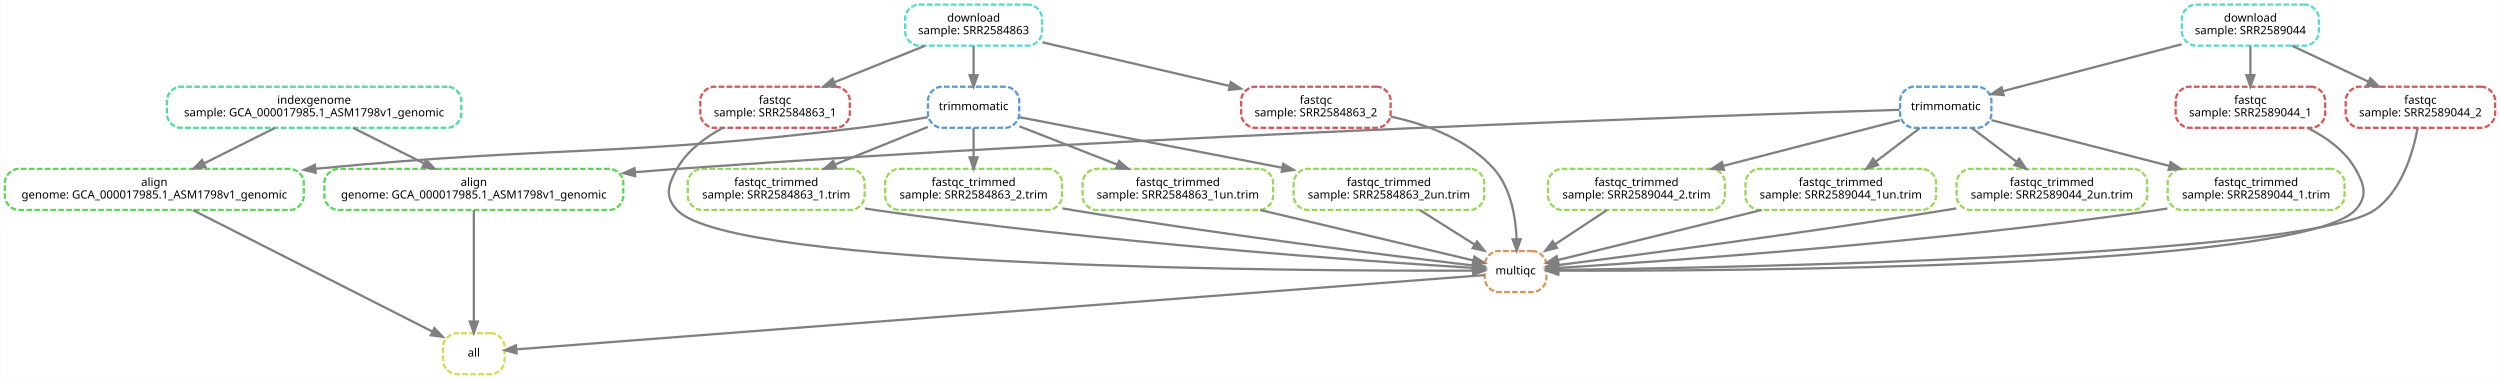
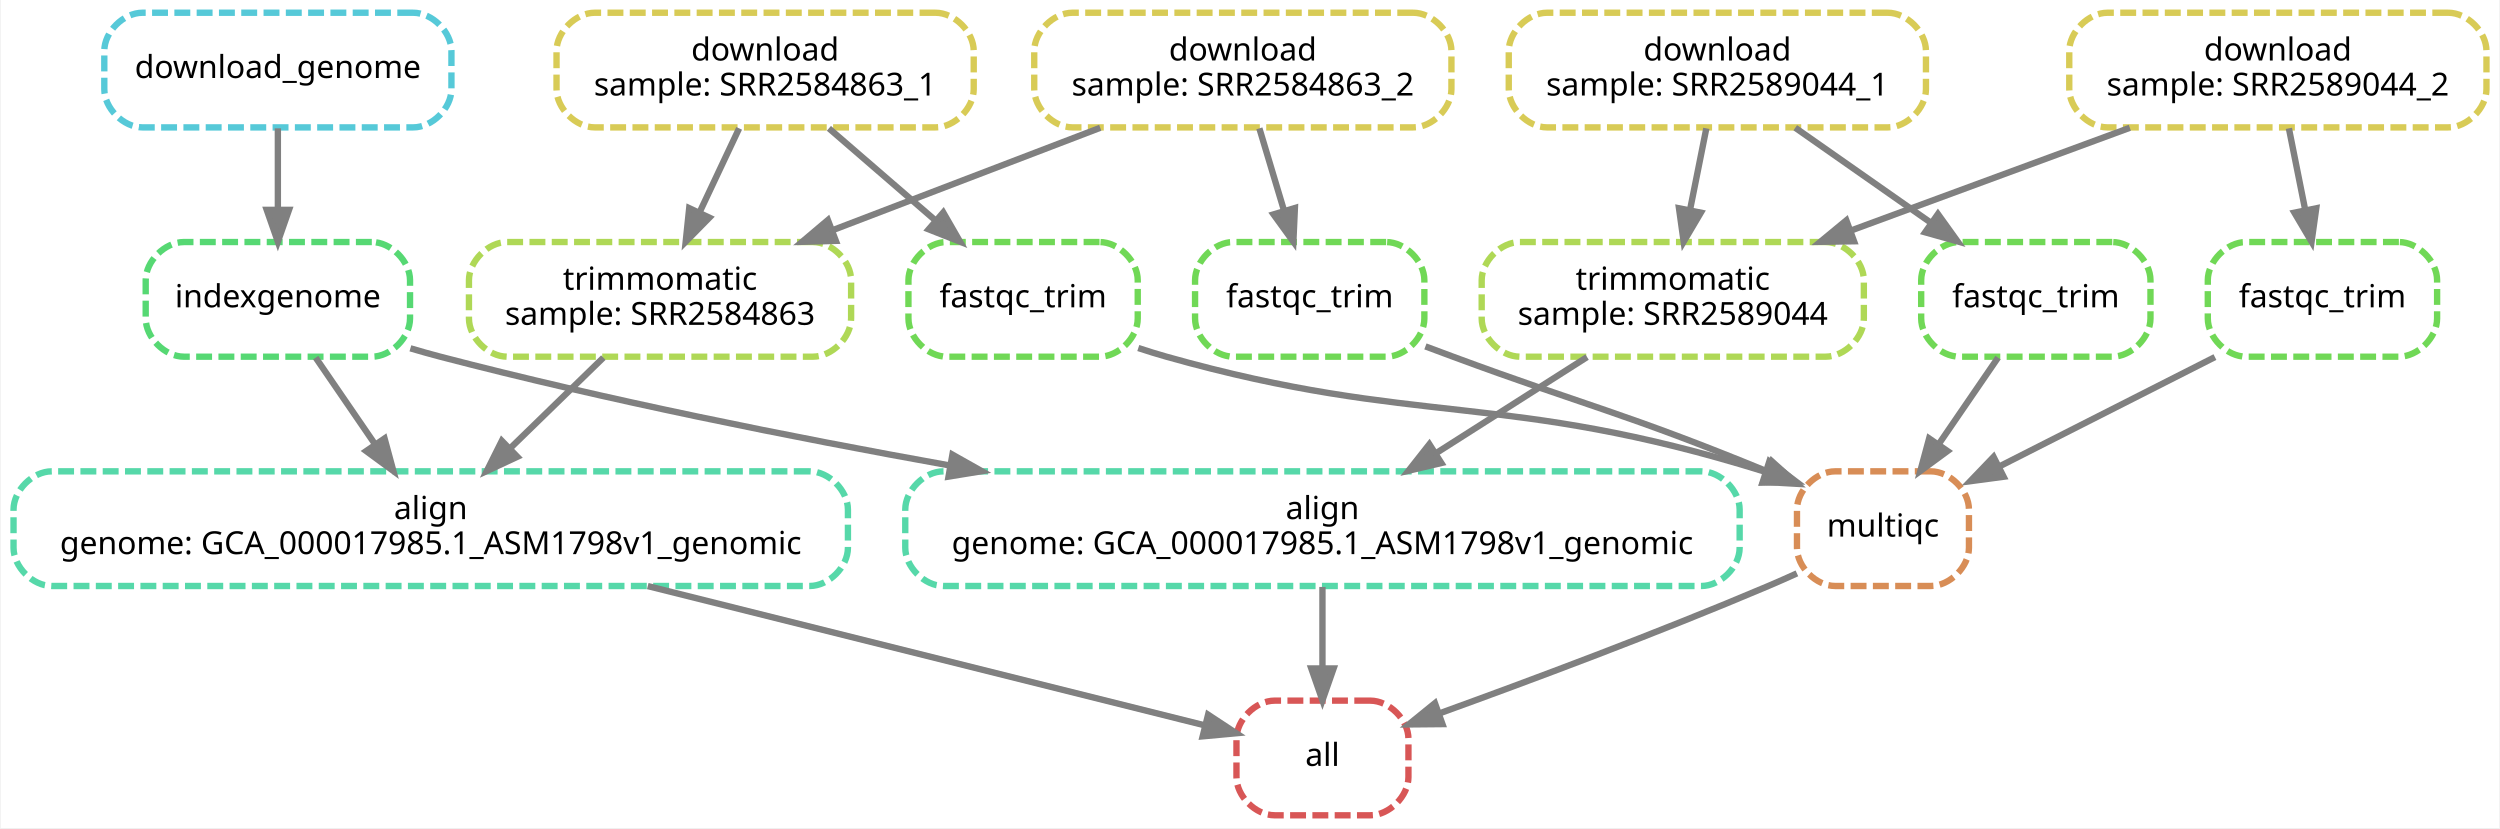
- <svg xmlns="http://www.w3.org/2000/svg" width="2191pt" height="332pt" viewBox="0.00 0.00 2190.50 332.00">
-   <g id="graph0" class="graph" transform="scale(1 1) rotate(0) translate(4 328)">
-     <polygon fill="white" stroke="transparent" points="-4,4 -4,-328 2186.5,-328 2186.5,4 -4,4" />
+ <svg xmlns="http://www.w3.org/2000/svg" width="785pt" height="260pt" viewBox="0.00 0.00 784.50 260.00">
+   <g id="graph0" class="graph" transform="scale(1 1) rotate(0) translate(4 256)">
+     <polygon fill="white" stroke="transparent" points="-4,4 -4,-256 780.5,-256 780.5,4 -4,4" />
    <g id="node1" class="node">
-       <path fill="none" stroke="#d6d856" stroke-width="2" stroke-dasharray="5,2" d="M426,-36C426,-36 396,-36 396,-36 390,-36 384,-30 384,-24 384,-24 384,-12 384,-12 384,-6 390,0 396,0 396,0 426,0 426,0 432,0 438,-6 438,-12 438,-12 438,-24 438,-24 438,-30 432,-36 426,-36" />
+       <path fill="none" stroke="#d85656" stroke-width="2" stroke-dasharray="5,2" d="M426,-36C426,-36 396,-36 396,-36 390,-36 384,-30 384,-24 384,-24 384,-12 384,-12 384,-6 390,0 396,0 396,0 426,0 426,0 432,0 438,-6 438,-12 438,-12 438,-24 438,-24 438,-30 432,-36 426,-36" />
      <text text-anchor="middle" x="411" y="-15.5" font-family="sans" font-size="10.00">all</text>
    </g>
    <g id="node2" class="node">
-       <path fill="none" stroke="#59d856" stroke-width="2" stroke-dasharray="5,2" d="M250,-180C250,-180 12,-180 12,-180 6,-180 0,-174 0,-168 0,-168 0,-156 0,-156 0,-150 6,-144 12,-144 12,-144 250,-144 250,-144 256,-144 262,-150 262,-156 262,-156 262,-168 262,-168 262,-174 256,-180 250,-180" />
-       <text text-anchor="middle" x="131" y="-165" font-family="sans" font-size="10.00">align</text>
-       <text text-anchor="middle" x="131" y="-154" font-family="sans" font-size="10.00">genome: GCA_000017985.1_ASM1798v1_genomic</text>
+       <path fill="none" stroke="#56d8a9" stroke-width="2" stroke-dasharray="5,2" d="M250,-108C250,-108 12,-108 12,-108 6,-108 0,-102 0,-96 0,-96 0,-84 0,-84 0,-78 6,-72 12,-72 12,-72 250,-72 250,-72 256,-72 262,-78 262,-84 262,-84 262,-96 262,-96 262,-102 256,-108 250,-108" />
+       <text text-anchor="middle" x="131" y="-93" font-family="sans" font-size="10.00">align</text>
+       <text text-anchor="middle" x="131" y="-82" font-family="sans" font-size="10.00">genome: GCA_000017985.1_ASM1798v1_genomic</text>
    </g>
    <g id="edge1" class="edge">
-       <path fill="none" stroke="grey" stroke-width="2" d="M164.77,-143.87C217.85,-116.96 320.33,-64.98 374.84,-37.34" />
-       <polygon fill="grey" stroke="grey" stroke-width="2" points="376.47,-40.44 383.8,-32.79 373.3,-34.19 376.47,-40.44" />
+       <path fill="none" stroke="grey" stroke-width="2" d="M199.14,-71.97C254.25,-58.19 329.76,-39.31 374.16,-28.21" />
+       <polygon fill="grey" stroke="grey" stroke-width="2" points="375.09,-31.59 383.94,-25.76 373.39,-24.79 375.09,-31.59" />
    </g>
    <g id="node3" class="node">
-       <path fill="none" stroke="#569ad8" stroke-width="2" stroke-dasharray="5,2" d="M877,-252C877,-252 821,-252 821,-252 815,-252 809,-246 809,-240 809,-240 809,-228 809,-228 809,-222 815,-216 821,-216 821,-216 877,-216 877,-216 883,-216 889,-222 889,-228 889,-228 889,-240 889,-240 889,-246 883,-252 877,-252" />
-       <text text-anchor="middle" x="849" y="-231.5" font-family="sans" font-size="10.00">trimmomatic</text>
+       <path fill="none" stroke="#afd856" stroke-width="2" stroke-dasharray="5,2" d="M251,-180C251,-180 155,-180 155,-180 149,-180 143,-174 143,-168 143,-168 143,-156 143,-156 143,-150 149,-144 155,-144 155,-144 251,-144 251,-144 257,-144 263,-150 263,-156 263,-156 263,-168 263,-168 263,-174 257,-180 251,-180" />
+       <text text-anchor="middle" x="203" y="-165" font-family="sans" font-size="10.00">trimmomatic</text>
+       <text text-anchor="middle" x="203" y="-154" font-family="sans" font-size="10.00">sample: SRR2584863</text>
    </g>
    <g id="edge4" class="edge">
-       <path fill="none" stroke="grey" stroke-width="2" d="M808.74,-225.28C790.55,-222.01 768.75,-218.42 749,-216 540.84,-190.52 484.77,-200.52 272.37,-180.1" />
-       <polygon fill="grey" stroke="grey" stroke-width="2" points="272.43,-176.59 262.14,-179.11 271.75,-183.56 272.43,-176.59" />
+       <path fill="none" stroke="grey" stroke-width="2" d="M185.2,-143.7C176.4,-135.14 165.62,-124.66 156,-115.3" />
+       <polygon fill="grey" stroke="grey" stroke-width="2" points="158.2,-112.57 148.59,-108.1 153.32,-117.58 158.2,-112.57" />
+     </g>
+     <g id="node4" class="node">
+       <path fill="none" stroke="#d8cb56" stroke-width="2" stroke-dasharray="5,2" d="M289.5,-252C289.5,-252 182.5,-252 182.5,-252 176.5,-252 170.5,-246 170.5,-240 170.5,-240 170.5,-228 170.5,-228 170.5,-222 176.5,-216 182.5,-216 182.5,-216 289.5,-216 289.5,-216 295.5,-216 301.5,-222 301.5,-228 301.5,-228 301.5,-240 301.5,-240 301.5,-246 295.5,-252 289.5,-252" />
+       <text text-anchor="middle" x="236" y="-237" font-family="sans" font-size="10.00">download</text>
+       <text text-anchor="middle" x="236" y="-226" font-family="sans" font-size="10.00">sample: SRR2584863_1</text>
+     </g>
+     <g id="edge6" class="edge">
+       <path fill="none" stroke="grey" stroke-width="2" d="M227.84,-215.7C224.09,-207.73 219.55,-198.1 215.38,-189.26" />
+       <polygon fill="grey" stroke="grey" stroke-width="2" points="218.49,-187.66 211.06,-180.1 212.16,-190.64 218.49,-187.66" />
+     </g>
+     <g id="node13" class="node">
+       <path fill="none" stroke="#70d856" stroke-width="2" stroke-dasharray="5,2" d="M341,-180C341,-180 293,-180 293,-180 287,-180 281,-174 281,-168 281,-168 281,-156 281,-156 281,-150 287,-144 293,-144 293,-144 341,-144 341,-144 347,-144 353,-150 353,-156 353,-156 353,-168 353,-168 353,-174 347,-180 341,-180" />
+       <text text-anchor="middle" x="317" y="-159.5" font-family="sans" font-size="10.00">fastqc_trim</text>
+     </g>
+     <g id="edge17" class="edge">
+       <path fill="none" stroke="grey" stroke-width="2" d="M256.02,-215.7C266.13,-206.97 278.54,-196.24 289.52,-186.75" />
+       <polygon fill="grey" stroke="grey" stroke-width="2" points="291.93,-189.29 297.21,-180.1 287.35,-183.99 291.93,-189.29" />
+     </g>
+     <g id="node5" class="node">
+       <path fill="none" stroke="#d8cb56" stroke-width="2" stroke-dasharray="5,2" d="M439.5,-252C439.5,-252 332.5,-252 332.5,-252 326.5,-252 320.5,-246 320.5,-240 320.5,-240 320.5,-228 320.5,-228 320.5,-222 326.5,-216 332.5,-216 332.5,-216 439.5,-216 439.5,-216 445.5,-216 451.5,-222 451.5,-228 451.5,-228 451.5,-240 451.5,-240 451.5,-246 445.5,-252 439.5,-252" />
+       <text text-anchor="middle" x="386" y="-237" font-family="sans" font-size="10.00">download</text>
+       <text text-anchor="middle" x="386" y="-226" font-family="sans" font-size="10.00">sample: SRR2584863_2</text>
+     </g>
+     <g id="edge7" class="edge">
+       <path fill="none" stroke="grey" stroke-width="2" d="M341.23,-215.88C315.88,-206.18 283.99,-193.98 257.23,-183.74" />
+       <polygon fill="grey" stroke="grey" stroke-width="2" points="258.21,-180.37 247.62,-180.07 255.71,-186.91 258.21,-180.37" />
    </g>
    <g id="node14" class="node">
-       <path fill="none" stroke="#97d856" stroke-width="2" stroke-dasharray="5,2" d="M741.5,-180C741.5,-180 610.5,-180 610.5,-180 604.5,-180 598.5,-174 598.5,-168 598.5,-168 598.5,-156 598.5,-156 598.5,-150 604.5,-144 610.5,-144 610.5,-144 741.5,-144 741.5,-144 747.5,-144 753.5,-150 753.5,-156 753.5,-156 753.5,-168 753.5,-168 753.5,-174 747.5,-180 741.5,-180" />
-       <text text-anchor="middle" x="676" y="-165" font-family="sans" font-size="10.00">fastqc_trimmed</text>
-       <text text-anchor="middle" x="676" y="-154" font-family="sans" font-size="10.00">sample: SRR2584863_1.trim</text>
+       <path fill="none" stroke="#70d856" stroke-width="2" stroke-dasharray="5,2" d="M431,-180C431,-180 383,-180 383,-180 377,-180 371,-174 371,-168 371,-168 371,-156 371,-156 371,-150 377,-144 383,-144 383,-144 431,-144 431,-144 437,-144 443,-150 443,-156 443,-156 443,-168 443,-168 443,-174 437,-180 431,-180" />
+       <text text-anchor="middle" x="407" y="-159.5" font-family="sans" font-size="10.00">fastqc_trim</text>
    </g>
-     <g id="edge26" class="edge">
-       <path fill="none" stroke="grey" stroke-width="2" d="M808.88,-216.76C784.61,-206.94 753.42,-194.33 727.36,-183.78" />
-       <polygon fill="grey" stroke="grey" stroke-width="2" points="728.6,-180.51 718.02,-180 725.97,-187 728.6,-180.51" />
+     <g id="edge18" class="edge">
+       <path fill="none" stroke="grey" stroke-width="2" d="M391.19,-215.7C393.53,-207.9 396.35,-198.51 398.95,-189.83" />
+       <polygon fill="grey" stroke="grey" stroke-width="2" points="402.35,-190.69 401.87,-180.1 395.64,-188.68 402.35,-190.69" />
+     </g>
+     <g id="node6" class="node">
+       <path fill="none" stroke="#56d873" stroke-width="2" stroke-dasharray="5,2" d="M112.5,-180C112.5,-180 53.5,-180 53.5,-180 47.5,-180 41.5,-174 41.5,-168 41.5,-168 41.5,-156 41.5,-156 41.5,-150 47.5,-144 53.5,-144 53.5,-144 112.5,-144 112.5,-144 118.5,-144 124.5,-150 124.5,-156 124.5,-156 124.5,-168 124.5,-168 124.5,-174 118.5,-180 112.5,-180" />
+       <text text-anchor="middle" x="83" y="-159.5" font-family="sans" font-size="10.00">indexgenome</text>
+     </g>
+     <g id="edge5" class="edge">
+       <path fill="none" stroke="grey" stroke-width="2" d="M94.87,-143.7C100.5,-135.47 107.35,-125.48 113.57,-116.42" />
+       <polygon fill="grey" stroke="grey" stroke-width="2" points="116.5,-118.33 119.27,-108.1 110.73,-114.37 116.5,-118.33" />
+     </g>
+     <g id="node8" class="node">
+       <path fill="none" stroke="#56d8a9" stroke-width="2" stroke-dasharray="5,2" d="M530,-108C530,-108 292,-108 292,-108 286,-108 280,-102 280,-96 280,-96 280,-84 280,-84 280,-78 286,-72 292,-72 292,-72 530,-72 530,-72 536,-72 542,-78 542,-84 542,-84 542,-96 542,-96 542,-102 536,-108 530,-108" />
+       <text text-anchor="middle" x="411" y="-93" font-family="sans" font-size="10.00">align</text>
+       <text text-anchor="middle" x="411" y="-82" font-family="sans" font-size="10.00">genome: GCA_000017985.1_ASM1798v1_genomic</text>
+     </g>
+     <g id="edge10" class="edge">
+       <path fill="none" stroke="grey" stroke-width="2" d="M124.61,-146.63C127.78,-145.69 130.93,-144.8 134,-144 185.97,-130.43 244.26,-118.76 293.91,-109.85" />
+       <polygon fill="grey" stroke="grey" stroke-width="2" points="294.81,-113.25 304.04,-108.05 293.59,-106.35 294.81,-113.25" />
+     </g>
+     <g id="node7" class="node">
+       <path fill="none" stroke="#56c9d8" stroke-width="2" stroke-dasharray="5,2" d="M125.5,-252C125.5,-252 40.5,-252 40.5,-252 34.5,-252 28.5,-246 28.5,-240 28.5,-240 28.5,-228 28.5,-228 28.5,-222 34.5,-216 40.5,-216 40.5,-216 125.5,-216 125.5,-216 131.5,-216 137.5,-222 137.5,-228 137.5,-228 137.5,-240 137.5,-240 137.5,-246 131.5,-252 125.5,-252" />
+       <text text-anchor="middle" x="83" y="-231.5" font-family="sans" font-size="10.00">download_genome</text>
+     </g>
+     <g id="edge8" class="edge">
+       <path fill="none" stroke="grey" stroke-width="2" d="M83,-215.7C83,-207.98 83,-198.71 83,-190.11" />
+       <polygon fill="grey" stroke="grey" stroke-width="2" points="86.5,-190.1 83,-180.1 79.5,-190.1 86.5,-190.1" />
+     </g>
+     <g id="edge2" class="edge">
+       <path fill="none" stroke="grey" stroke-width="2" d="M411,-71.7C411,-63.98 411,-54.71 411,-46.11" />
+       <polygon fill="grey" stroke="grey" stroke-width="2" points="414.5,-46.1 411,-36.1 407.5,-46.1 414.5,-46.1" />
+     </g>
+     <g id="node9" class="node">
+       <path fill="none" stroke="#afd856" stroke-width="2" stroke-dasharray="5,2" d="M569,-180C569,-180 473,-180 473,-180 467,-180 461,-174 461,-168 461,-168 461,-156 461,-156 461,-150 467,-144 473,-144 473,-144 569,-144 569,-144 575,-144 581,-150 581,-156 581,-156 581,-168 581,-168 581,-174 575,-180 569,-180" />
+       <text text-anchor="middle" x="521" y="-165" font-family="sans" font-size="10.00">trimmomatic</text>
+       <text text-anchor="middle" x="521" y="-154" font-family="sans" font-size="10.00">sample: SRR2589044</text>
+     </g>
+     <g id="edge9" class="edge">
+       <path fill="none" stroke="grey" stroke-width="2" d="M494.09,-143.88C479.84,-134.81 462.15,-123.55 446.76,-113.76" />
+       <polygon fill="grey" stroke="grey" stroke-width="2" points="448.33,-110.61 438.01,-108.19 444.57,-116.51 448.33,-110.61" />
+     </g>
+     <g id="node10" class="node">
+       <path fill="none" stroke="#d8cb56" stroke-width="2" stroke-dasharray="5,2" d="M588.5,-252C588.5,-252 481.5,-252 481.5,-252 475.5,-252 469.5,-246 469.5,-240 469.5,-240 469.5,-228 469.5,-228 469.5,-222 475.5,-216 481.5,-216 481.5,-216 588.5,-216 588.5,-216 594.5,-216 600.5,-222 600.5,-228 600.5,-228 600.5,-240 600.5,-240 600.5,-246 594.5,-252 588.5,-252" />
+       <text text-anchor="middle" x="535" y="-237" font-family="sans" font-size="10.00">download</text>
+       <text text-anchor="middle" x="535" y="-226" font-family="sans" font-size="10.00">sample: SRR2589044_1</text>
+     </g>
+     <g id="edge11" class="edge">
+       <path fill="none" stroke="grey" stroke-width="2" d="M531.54,-215.7C530,-207.98 528.14,-198.71 526.42,-190.11" />
+       <polygon fill="grey" stroke="grey" stroke-width="2" points="529.81,-189.22 524.42,-180.1 522.95,-190.6 529.81,-189.22" />
    </g>
    <g id="node15" class="node">
-       <path fill="none" stroke="#97d856" stroke-width="2" stroke-dasharray="5,2" d="M914.5,-180C914.5,-180 783.5,-180 783.5,-180 777.5,-180 771.5,-174 771.5,-168 771.5,-168 771.5,-156 771.5,-156 771.5,-150 777.5,-144 783.5,-144 783.5,-144 914.5,-144 914.5,-144 920.5,-144 926.5,-150 926.5,-156 926.5,-156 926.5,-168 926.5,-168 926.5,-174 920.5,-180 914.5,-180" />
-       <text text-anchor="middle" x="849" y="-165" font-family="sans" font-size="10.00">fastqc_trimmed</text>
-       <text text-anchor="middle" x="849" y="-154" font-family="sans" font-size="10.00">sample: SRR2584863_2.trim</text>
+       <path fill="none" stroke="#70d856" stroke-width="2" stroke-dasharray="5,2" d="M659,-180C659,-180 611,-180 611,-180 605,-180 599,-174 599,-168 599,-168 599,-156 599,-156 599,-150 605,-144 611,-144 611,-144 659,-144 659,-144 665,-144 671,-150 671,-156 671,-156 671,-168 671,-168 671,-174 665,-180 659,-180" />
+       <text text-anchor="middle" x="635" y="-159.5" font-family="sans" font-size="10.00">fastqc_trim</text>
    </g>
-     <g id="edge27" class="edge">
-       <path fill="none" stroke="grey" stroke-width="2" d="M849,-215.7C849,-207.98 849,-198.71 849,-190.11" />
-       <polygon fill="grey" stroke="grey" stroke-width="2" points="852.5,-190.1 849,-180.1 845.5,-190.1 852.5,-190.1" />
+     <g id="edge19" class="edge">
+       <path fill="none" stroke="grey" stroke-width="2" d="M559.46,-215.88C572.3,-206.89 588.2,-195.76 602.09,-186.03" />
+       <polygon fill="grey" stroke="grey" stroke-width="2" points="604.26,-188.79 610.44,-180.19 600.24,-183.06 604.26,-188.79" />
+     </g>
+     <g id="node11" class="node">
+       <path fill="none" stroke="#d8cb56" stroke-width="2" stroke-dasharray="5,2" d="M764.5,-252C764.5,-252 657.5,-252 657.5,-252 651.5,-252 645.5,-246 645.5,-240 645.5,-240 645.5,-228 645.5,-228 645.5,-222 651.5,-216 657.5,-216 657.5,-216 764.5,-216 764.5,-216 770.5,-216 776.5,-222 776.5,-228 776.5,-228 776.5,-240 776.5,-240 776.5,-246 770.5,-252 764.5,-252" />
+       <text text-anchor="middle" x="711" y="-237" font-family="sans" font-size="10.00">download</text>
+       <text text-anchor="middle" x="711" y="-226" font-family="sans" font-size="10.00">sample: SRR2589044_2</text>
+     </g>
+     <g id="edge12" class="edge">
+       <path fill="none" stroke="grey" stroke-width="2" d="M664.52,-215.88C638.08,-206.14 604.8,-193.87 576.94,-183.61" />
+       <polygon fill="grey" stroke="grey" stroke-width="2" points="577.92,-180.24 567.33,-180.07 575.5,-186.81 577.92,-180.24" />
    </g>
    <g id="node16" class="node">
-       <path fill="none" stroke="#97d856" stroke-width="2" stroke-dasharray="5,2" d="M1099.5,-180C1099.5,-180 956.5,-180 956.5,-180 950.5,-180 944.5,-174 944.5,-168 944.5,-168 944.5,-156 944.5,-156 944.5,-150 950.5,-144 956.5,-144 956.5,-144 1099.5,-144 1099.5,-144 1105.5,-144 1111.5,-150 1111.5,-156 1111.5,-156 1111.5,-168 1111.5,-168 1111.5,-174 1105.5,-180 1099.5,-180" />
-       <text text-anchor="middle" x="1028" y="-165" font-family="sans" font-size="10.00">fastqc_trimmed</text>
-       <text text-anchor="middle" x="1028" y="-154" font-family="sans" font-size="10.00">sample: SRR2584863_1un.trim</text>
+       <path fill="none" stroke="#70d856" stroke-width="2" stroke-dasharray="5,2" d="M749,-180C749,-180 701,-180 701,-180 695,-180 689,-174 689,-168 689,-168 689,-156 689,-156 689,-150 695,-144 701,-144 701,-144 749,-144 749,-144 755,-144 761,-150 761,-156 761,-156 761,-168 761,-168 761,-174 755,-180 749,-180" />
+       <text text-anchor="middle" x="725" y="-159.5" font-family="sans" font-size="10.00">fastqc_trim</text>
    </g>
-     <g id="edge28" class="edge">
-       <path fill="none" stroke="grey" stroke-width="2" d="M889.17,-217.29C914.53,-207.37 947.57,-194.45 975.05,-183.71" />
-       <polygon fill="grey" stroke="grey" stroke-width="2" points="976.48,-186.91 984.52,-180 973.93,-180.39 976.48,-186.91" />
-     </g>
-     <g id="node17" class="node">
-       <path fill="none" stroke="#97d856" stroke-width="2" stroke-dasharray="5,2" d="M1284.5,-180C1284.5,-180 1141.5,-180 1141.5,-180 1135.5,-180 1129.5,-174 1129.5,-168 1129.5,-168 1129.5,-156 1129.5,-156 1129.5,-150 1135.5,-144 1141.5,-144 1141.5,-144 1284.5,-144 1284.5,-144 1290.5,-144 1296.5,-150 1296.5,-156 1296.5,-156 1296.5,-168 1296.5,-168 1296.5,-174 1290.5,-180 1284.5,-180" />
-       <text text-anchor="middle" x="1213" y="-165" font-family="sans" font-size="10.00">fastqc_trimmed</text>
-       <text text-anchor="middle" x="1213" y="-154" font-family="sans" font-size="10.00">sample: SRR2584863_2un.trim</text>
-     </g>
-     <g id="edge29" class="edge">
-       <path fill="none" stroke="grey" stroke-width="2" d="M889.35,-225.24C944.53,-214.63 1045.17,-195.27 1119.64,-180.95" />
-       <polygon fill="grey" stroke="grey" stroke-width="2" points="1120.34,-184.38 1129.5,-179.06 1119.02,-177.51 1120.34,-184.38" />
-     </g>
-     <g id="node4" class="node">
-       <path fill="none" stroke="#56d8d8" stroke-width="2" stroke-dasharray="5,2" d="M897,-324C897,-324 801,-324 801,-324 795,-324 789,-318 789,-312 789,-312 789,-300 789,-300 789,-294 795,-288 801,-288 801,-288 897,-288 897,-288 903,-288 909,-294 909,-300 909,-300 909,-312 909,-312 909,-318 903,-324 897,-324" />
-       <text text-anchor="middle" x="849" y="-309" font-family="sans" font-size="10.00">download</text>
-       <text text-anchor="middle" x="849" y="-298" font-family="sans" font-size="10.00">sample: SRR2584863</text>
-     </g>
-     <g id="edge6" class="edge">
-       <path fill="none" stroke="grey" stroke-width="2" d="M849,-287.7C849,-279.98 849,-270.71 849,-262.11" />
-       <polygon fill="grey" stroke="grey" stroke-width="2" points="852.5,-262.1 849,-252.1 845.5,-262.1 852.5,-262.1" />
-     </g>
-     <g id="node10" class="node">
-       <path fill="none" stroke="#d85656" stroke-width="2" stroke-dasharray="5,2" d="M728.5,-252C728.5,-252 621.5,-252 621.5,-252 615.5,-252 609.5,-246 609.5,-240 609.5,-240 609.5,-228 609.5,-228 609.5,-222 615.5,-216 621.5,-216 621.5,-216 728.5,-216 728.5,-216 734.5,-216 740.5,-222 740.5,-228 740.5,-228 740.5,-240 740.5,-240 740.5,-246 734.5,-252 728.5,-252" />
-       <text text-anchor="middle" x="675" y="-237" font-family="sans" font-size="10.00">fastqc</text>
-       <text text-anchor="middle" x="675" y="-226" font-family="sans" font-size="10.00">sample: SRR2584863_1</text>
-     </g>
-     <g id="edge22" class="edge">
-       <path fill="none" stroke="grey" stroke-width="2" d="M806.43,-287.88C782.44,-278.22 752.27,-266.09 726.9,-255.88" />
-       <polygon fill="grey" stroke="grey" stroke-width="2" points="728.01,-252.55 717.43,-252.07 725.4,-259.05 728.01,-252.55" />
-     </g>
-     <g id="node11" class="node">
-       <path fill="none" stroke="#d85656" stroke-width="2" stroke-dasharray="5,2" d="M1202.5,-252C1202.5,-252 1095.5,-252 1095.5,-252 1089.5,-252 1083.5,-246 1083.5,-240 1083.5,-240 1083.5,-228 1083.5,-228 1083.5,-222 1089.5,-216 1095.5,-216 1095.5,-216 1202.5,-216 1202.5,-216 1208.5,-216 1214.5,-222 1214.5,-228 1214.5,-228 1214.5,-240 1214.5,-240 1214.5,-246 1208.5,-252 1202.5,-252" />
-       <text text-anchor="middle" x="1149" y="-237" font-family="sans" font-size="10.00">fastqc</text>
-       <text text-anchor="middle" x="1149" y="-226" font-family="sans" font-size="10.00">sample: SRR2584863_2</text>
-     </g>
-     <g id="edge23" class="edge">
-       <path fill="none" stroke="grey" stroke-width="2" d="M909.35,-290.92C956.59,-279.9 1022.57,-264.5 1073.34,-252.65" />
-       <polygon fill="grey" stroke="grey" stroke-width="2" points="1074.34,-256.02 1083.28,-250.33 1072.75,-249.2 1074.34,-256.02" />
-     </g>
-     <g id="node5" class="node">
-       <path fill="none" stroke="#56d89a" stroke-width="2" stroke-dasharray="5,2" d="M388,-252C388,-252 154,-252 154,-252 148,-252 142,-246 142,-240 142,-240 142,-228 142,-228 142,-222 148,-216 154,-216 154,-216 388,-216 388,-216 394,-216 400,-222 400,-228 400,-228 400,-240 400,-240 400,-246 394,-252 388,-252" />
-       <text text-anchor="middle" x="271" y="-237" font-family="sans" font-size="10.00">indexgenome</text>
-       <text text-anchor="middle" x="271" y="-226" font-family="sans" font-size="10.00">sample: GCA_000017985.1_ASM1798v1_genomic</text>
-     </g>
-     <g id="edge5" class="edge">
-       <path fill="none" stroke="grey" stroke-width="2" d="M236.75,-215.88C217.94,-206.47 194.42,-194.71 174.33,-184.67" />
-       <polygon fill="grey" stroke="grey" stroke-width="2" points="175.89,-181.53 165.38,-180.19 172.76,-187.79 175.89,-181.53" />
-     </g>
-     <g id="node6" class="node">
-       <path fill="none" stroke="#59d856" stroke-width="2" stroke-dasharray="5,2" d="M530,-180C530,-180 292,-180 292,-180 286,-180 280,-174 280,-168 280,-168 280,-156 280,-156 280,-150 286,-144 292,-144 292,-144 530,-144 530,-144 536,-144 542,-150 542,-156 542,-156 542,-168 542,-168 542,-174 536,-180 530,-180" />
-       <text text-anchor="middle" x="411" y="-165" font-family="sans" font-size="10.00">align</text>
-       <text text-anchor="middle" x="411" y="-154" font-family="sans" font-size="10.00">genome: GCA_000017985.1_ASM1798v1_genomic</text>
-     </g>
-     <g id="edge8" class="edge">
-       <path fill="none" stroke="grey" stroke-width="2" d="M305.25,-215.88C324.06,-206.47 347.58,-194.71 367.67,-184.67" />
-       <polygon fill="grey" stroke="grey" stroke-width="2" points="369.24,-187.79 376.62,-180.19 366.11,-181.53 369.24,-187.79" />
-     </g>
-     <g id="edge2" class="edge">
-       <path fill="none" stroke="grey" stroke-width="2" d="M411,-143.87C411,-119.67 411,-75.21 411,-46.39" />
-       <polygon fill="grey" stroke="grey" stroke-width="2" points="414.5,-46.19 411,-36.19 407.5,-46.19 414.5,-46.19" />
-     </g>
-     <g id="node7" class="node">
-       <path fill="none" stroke="#569ad8" stroke-width="2" stroke-dasharray="5,2" d="M1729,-252C1729,-252 1673,-252 1673,-252 1667,-252 1661,-246 1661,-240 1661,-240 1661,-228 1661,-228 1661,-222 1667,-216 1673,-216 1673,-216 1729,-216 1729,-216 1735,-216 1741,-222 1741,-228 1741,-228 1741,-240 1741,-240 1741,-246 1735,-252 1729,-252" />
-       <text text-anchor="middle" x="1701" y="-231.5" font-family="sans" font-size="10.00">trimmomatic</text>
-     </g>
-     <g id="edge7" class="edge">
-       <path fill="none" stroke="grey" stroke-width="2" d="M1660.57,-231.77C1515.46,-227.2 1007.34,-209.93 589,-180 577.03,-179.14 564.61,-178.16 552.16,-177.1" />
-       <polygon fill="grey" stroke="grey" stroke-width="2" points="552.44,-173.61 542.17,-176.24 551.83,-180.59 552.44,-173.61" />
-     </g>
-     <g id="node18" class="node">
-       <path fill="none" stroke="#97d856" stroke-width="2" stroke-dasharray="5,2" d="M2038.5,-180C2038.5,-180 1907.5,-180 1907.5,-180 1901.5,-180 1895.5,-174 1895.5,-168 1895.5,-168 1895.5,-156 1895.5,-156 1895.5,-150 1901.5,-144 1907.5,-144 1907.5,-144 2038.5,-144 2038.5,-144 2044.5,-144 2050.5,-150 2050.5,-156 2050.5,-156 2050.5,-168 2050.5,-168 2050.5,-174 2044.5,-180 2038.5,-180" />
-       <text text-anchor="middle" x="1973" y="-165" font-family="sans" font-size="10.00">fastqc_trimmed</text>
-       <text text-anchor="middle" x="1973" y="-154" font-family="sans" font-size="10.00">sample: SRR2589044_1.trim</text>
-     </g>
-     <g id="edge30" class="edge">
-       <path fill="none" stroke="grey" stroke-width="2" d="M1741.13,-222.67C1782,-212.15 1846.37,-195.59 1896.93,-182.58" />
-       <polygon fill="grey" stroke="grey" stroke-width="2" points="1898.04,-185.91 1906.85,-180.02 1896.29,-179.13 1898.04,-185.91" />
-     </g>
-     <g id="node19" class="node">
-       <path fill="none" stroke="#97d856" stroke-width="2" stroke-dasharray="5,2" d="M1495.5,-180C1495.5,-180 1364.5,-180 1364.5,-180 1358.5,-180 1352.5,-174 1352.5,-168 1352.5,-168 1352.5,-156 1352.5,-156 1352.5,-150 1358.5,-144 1364.5,-144 1364.5,-144 1495.5,-144 1495.5,-144 1501.5,-144 1507.5,-150 1507.5,-156 1507.5,-156 1507.5,-168 1507.5,-168 1507.5,-174 1501.5,-180 1495.5,-180" />
-       <text text-anchor="middle" x="1430" y="-165" font-family="sans" font-size="10.00">fastqc_trimmed</text>
-       <text text-anchor="middle" x="1430" y="-154" font-family="sans" font-size="10.00">sample: SRR2589044_2.trim</text>
-     </g>
-     <g id="edge31" class="edge">
-       <path fill="none" stroke="grey" stroke-width="2" d="M1660.72,-222.6C1620.01,-212.08 1556.12,-195.58 1505.88,-182.6" />
-       <polygon fill="grey" stroke="grey" stroke-width="2" points="1506.58,-179.17 1496.02,-180.05 1504.83,-185.94 1506.58,-179.17" />
-     </g>
-     <g id="node20" class="node">
-       <path fill="none" stroke="#97d856" stroke-width="2" stroke-dasharray="5,2" d="M1680.5,-180C1680.5,-180 1537.5,-180 1537.5,-180 1531.5,-180 1525.5,-174 1525.5,-168 1525.5,-168 1525.5,-156 1525.5,-156 1525.5,-150 1531.5,-144 1537.5,-144 1537.5,-144 1680.5,-144 1680.5,-144 1686.5,-144 1692.5,-150 1692.5,-156 1692.5,-156 1692.5,-168 1692.5,-168 1692.5,-174 1686.5,-180 1680.5,-180" />
-       <text text-anchor="middle" x="1609" y="-165" font-family="sans" font-size="10.00">fastqc_trimmed</text>
-       <text text-anchor="middle" x="1609" y="-154" font-family="sans" font-size="10.00">sample: SRR2589044_1un.trim</text>
-     </g>
-     <g id="edge32" class="edge">
-       <path fill="none" stroke="grey" stroke-width="2" d="M1678.26,-215.7C1666.56,-206.8 1652.14,-195.82 1639.49,-186.2" />
-       <polygon fill="grey" stroke="grey" stroke-width="2" points="1641.56,-183.37 1631.48,-180.1 1637.32,-188.94 1641.56,-183.37" />
-     </g>
-     <g id="node21" class="node">
-       <path fill="none" stroke="#97d856" stroke-width="2" stroke-dasharray="5,2" d="M1865.5,-180C1865.5,-180 1722.5,-180 1722.5,-180 1716.5,-180 1710.5,-174 1710.5,-168 1710.5,-168 1710.5,-156 1710.5,-156 1710.5,-150 1716.5,-144 1722.5,-144 1722.5,-144 1865.5,-144 1865.5,-144 1871.5,-144 1877.5,-150 1877.5,-156 1877.5,-156 1877.5,-168 1877.5,-168 1877.5,-174 1871.5,-180 1865.5,-180" />
-       <text text-anchor="middle" x="1794" y="-165" font-family="sans" font-size="10.00">fastqc_trimmed</text>
-       <text text-anchor="middle" x="1794" y="-154" font-family="sans" font-size="10.00">sample: SRR2589044_2un.trim</text>
-     </g>
-     <g id="edge33" class="edge">
-       <path fill="none" stroke="grey" stroke-width="2" d="M1723.99,-215.7C1735.81,-206.8 1750.39,-195.82 1763.18,-186.2" />
-       <polygon fill="grey" stroke="grey" stroke-width="2" points="1765.39,-188.91 1771.28,-180.1 1761.18,-183.32 1765.39,-188.91" />
-     </g>
-     <g id="node8" class="node">
-       <path fill="none" stroke="#56d8d8" stroke-width="2" stroke-dasharray="5,2" d="M2016,-324C2016,-324 1920,-324 1920,-324 1914,-324 1908,-318 1908,-312 1908,-312 1908,-300 1908,-300 1908,-294 1914,-288 1920,-288 1920,-288 2016,-288 2016,-288 2022,-288 2028,-294 2028,-300 2028,-300 2028,-312 2028,-312 2028,-318 2022,-324 2016,-324" />
-       <text text-anchor="middle" x="1968" y="-309" font-family="sans" font-size="10.00">download</text>
-       <text text-anchor="middle" x="1968" y="-298" font-family="sans" font-size="10.00">sample: SRR2589044</text>
-     </g>
-     <g id="edge9" class="edge">
-       <path fill="none" stroke="grey" stroke-width="2" d="M1907.75,-289.2C1860.42,-276.79 1795.3,-259.72 1750.87,-248.07" />
-       <polygon fill="grey" stroke="grey" stroke-width="2" points="1751.72,-244.68 1741.16,-245.53 1749.94,-251.45 1751.72,-244.68" />
+     <g id="edge20" class="edge">
+       <path fill="none" stroke="grey" stroke-width="2" d="M714.46,-215.7C716,-207.98 717.86,-198.71 719.58,-190.11" />
+       <polygon fill="grey" stroke="grey" stroke-width="2" points="723.05,-190.6 721.58,-180.1 716.19,-189.22 723.05,-190.6" />
    </g>
    <g id="node12" class="node">
-       <path fill="none" stroke="#d85656" stroke-width="2" stroke-dasharray="5,2" d="M2021.5,-252C2021.5,-252 1914.5,-252 1914.5,-252 1908.5,-252 1902.5,-246 1902.5,-240 1902.5,-240 1902.5,-228 1902.5,-228 1902.5,-222 1908.5,-216 1914.5,-216 1914.5,-216 2021.5,-216 2021.5,-216 2027.5,-216 2033.5,-222 2033.5,-228 2033.5,-228 2033.5,-240 2033.5,-240 2033.5,-246 2027.5,-252 2021.5,-252" />
-       <text text-anchor="middle" x="1968" y="-237" font-family="sans" font-size="10.00">fastqc</text>
-       <text text-anchor="middle" x="1968" y="-226" font-family="sans" font-size="10.00">sample: SRR2589044_1</text>
-     </g>
-     <g id="edge24" class="edge">
-       <path fill="none" stroke="grey" stroke-width="2" d="M1968,-287.7C1968,-279.98 1968,-270.71 1968,-262.11" />
-       <polygon fill="grey" stroke="grey" stroke-width="2" points="1971.5,-262.1 1968,-252.1 1964.5,-262.1 1971.5,-262.1" />
-     </g>
-     <g id="node13" class="node">
-       <path fill="none" stroke="#d85656" stroke-width="2" stroke-dasharray="5,2" d="M2170.5,-252C2170.5,-252 2063.5,-252 2063.5,-252 2057.5,-252 2051.5,-246 2051.5,-240 2051.5,-240 2051.5,-228 2051.5,-228 2051.5,-222 2057.5,-216 2063.5,-216 2063.5,-216 2170.5,-216 2170.5,-216 2176.5,-216 2182.5,-222 2182.5,-228 2182.5,-228 2182.5,-240 2182.5,-240 2182.5,-246 2176.5,-252 2170.5,-252" />
-       <text text-anchor="middle" x="2117" y="-237" font-family="sans" font-size="10.00">fastqc</text>
-       <text text-anchor="middle" x="2117" y="-226" font-family="sans" font-size="10.00">sample: SRR2589044_2</text>
-     </g>
-     <g id="edge25" class="edge">
-       <path fill="none" stroke="grey" stroke-width="2" d="M2004.45,-287.88C2024.64,-278.39 2049.92,-266.51 2071.41,-256.42" />
-       <polygon fill="grey" stroke="grey" stroke-width="2" points="2073.11,-259.49 2080.67,-252.07 2070.13,-253.15 2073.11,-259.49" />
-     </g>
-     <g id="node9" class="node">
-       <path fill="none" stroke="#d89556" stroke-width="2" stroke-dasharray="5,2" d="M1339,-108C1339,-108 1309,-108 1309,-108 1303,-108 1297,-102 1297,-96 1297,-96 1297,-84 1297,-84 1297,-78 1303,-72 1309,-72 1309,-72 1339,-72 1339,-72 1345,-72 1351,-78 1351,-84 1351,-84 1351,-96 1351,-96 1351,-102 1345,-108 1339,-108" />
-       <text text-anchor="middle" x="1324" y="-87.5" font-family="sans" font-size="10.00">multiqc</text>
+       <path fill="none" stroke="#d88d56" stroke-width="2" stroke-dasharray="5,2" d="M602,-108C602,-108 572,-108 572,-108 566,-108 560,-102 560,-96 560,-96 560,-84 560,-84 560,-78 566,-72 572,-72 572,-72 602,-72 602,-72 608,-72 614,-78 614,-84 614,-84 614,-96 614,-96 614,-102 608,-108 602,-108" />
+       <text text-anchor="middle" x="587" y="-87.5" font-family="sans" font-size="10.00">multiqc</text>
    </g>
    <g id="edge3" class="edge">
-       <path fill="none" stroke="grey" stroke-width="2" d="M1296.68,-86.91C1165.42,-76.84 599.78,-33.47 448.39,-21.87" />
-       <polygon fill="grey" stroke="grey" stroke-width="2" points="448.46,-18.36 438.22,-21.09 447.92,-25.34 448.46,-18.36" />
-     </g>
-     <g id="edge10" class="edge">
-       <path fill="none" stroke="grey" stroke-width="2" d="M629.45,-215.98C613.75,-207.66 597.89,-195.93 589,-180 581.2,-166.03 578.1,-155.71 589,-144 636.88,-92.54 1144.15,-90.37 1286.84,-90.79" />
-       <polygon fill="grey" stroke="grey" stroke-width="2" points="1286.85,-94.29 1296.86,-90.83 1286.87,-87.29 1286.85,-94.29" />
-     </g>
-     <g id="edge11" class="edge">
-       <path fill="none" stroke="grey" stroke-width="2" d="M1214.6,-225.82C1246.19,-219.01 1282.1,-205.76 1305,-180 1319.88,-163.26 1324.11,-137.77 1324.92,-118.36" />
-       <polygon fill="grey" stroke="grey" stroke-width="2" points="1328.42,-118.34 1325.06,-108.29 1321.42,-118.24 1328.42,-118.34" />
-     </g>
-     <g id="edge12" class="edge">
-       <path fill="none" stroke="grey" stroke-width="2" d="M2018.09,-215.97C2034.4,-207.77 2050.68,-196.12 2060,-180 2068.01,-166.15 2070.9,-155.71 2060,-144 2012.05,-92.48 1504.1,-90.36 1361.21,-90.79" />
-       <polygon fill="grey" stroke="grey" stroke-width="2" points="1361.17,-87.29 1351.18,-90.82 1361.19,-94.29 1361.17,-87.29" />
+       <path fill="none" stroke="grey" stroke-width="2" d="M559.98,-75.96C556.96,-74.59 553.93,-73.24 551,-72 516.33,-57.28 476.05,-42.24 447.62,-31.96" />
+       <polygon fill="grey" stroke="grey" stroke-width="2" points="448.68,-28.63 438.09,-28.53 446.32,-35.21 448.68,-28.63" />
    </g>
    <g id="edge13" class="edge">
-       <path fill="none" stroke="grey" stroke-width="2" d="M2114.62,-215.93C2110.74,-195.12 2100.89,-160.68 2077,-144 2017.96,-102.79 1505.43,-93.28 1361.47,-91.41" />
-       <polygon fill="grey" stroke="grey" stroke-width="2" points="1361.41,-87.91 1351.36,-91.28 1361.32,-94.91 1361.41,-87.91" />
+       <path fill="none" stroke="grey" stroke-width="2" d="M353.17,-146.72C356.14,-145.74 359.11,-144.82 362,-144 441.25,-121.66 467.73,-133.5 550.01,-107.86" />
+       <polygon fill="grey" stroke="grey" stroke-width="2" points="551.32,-111.12 559.77,-104.73 549.18,-104.45 551.32,-111.12" />
    </g>
    <g id="edge14" class="edge">
-       <path fill="none" stroke="grey" stroke-width="2" d="M753.75,-145.26C756.53,-144.82 759.29,-144.39 762,-144 958.83,-115.34 1196.82,-98.81 1286.98,-93.19" />
-       <polygon fill="grey" stroke="grey" stroke-width="2" points="1287.21,-96.68 1296.98,-92.58 1286.78,-89.7 1287.21,-96.68" />
+       <path fill="none" stroke="grey" stroke-width="2" d="M443.33,-147.23C446.26,-146.13 449.18,-145.04 452,-144 493.16,-128.74 506.18,-126.29 550.66,-107.97" />
+       <polygon fill="grey" stroke="grey" stroke-width="2" points="552.11,-111.15 559.99,-104.08 549.42,-104.69 552.11,-111.15" />
    </g>
    <g id="edge15" class="edge">
-       <path fill="none" stroke="grey" stroke-width="2" d="M926.78,-145.41C929.55,-144.92 932.3,-144.45 935,-144 1063.53,-122.56 1217.04,-103.58 1286.54,-95.35" />
-       <polygon fill="grey" stroke="grey" stroke-width="2" points="1287.04,-98.81 1296.56,-94.17 1286.22,-91.86 1287.04,-98.81" />
+       <path fill="none" stroke="grey" stroke-width="2" d="M623.13,-143.7C617.5,-135.47 610.65,-125.48 604.43,-116.42" />
+       <polygon fill="grey" stroke="grey" stroke-width="2" points="607.27,-114.37 598.73,-108.1 601.5,-118.33 607.27,-114.37" />
    </g>
    <g id="edge16" class="edge">
-       <path fill="none" stroke="grey" stroke-width="2" d="M1100.03,-143.97C1159.06,-130.01 1240.2,-110.82 1286.87,-99.78" />
-       <polygon fill="grey" stroke="grey" stroke-width="2" points="1287.92,-103.13 1296.84,-97.42 1286.31,-96.32 1287.92,-103.13" />
-     </g>
-     <g id="edge17" class="edge">
-       <path fill="none" stroke="grey" stroke-width="2" d="M1240.15,-143.88C1254.53,-134.81 1272.38,-123.55 1287.91,-113.76" />
-       <polygon fill="grey" stroke="grey" stroke-width="2" points="1290.15,-116.48 1296.74,-108.19 1286.42,-110.56 1290.15,-116.48" />
-     </g>
-     <g id="edge18" class="edge">
-       <path fill="none" stroke="grey" stroke-width="2" d="M1895.25,-145.26C1892.47,-144.82 1889.71,-144.39 1887,-144 1689.82,-115.3 1451.41,-98.8 1361.09,-93.19" />
-       <polygon fill="grey" stroke="grey" stroke-width="2" points="1361.27,-89.69 1351.07,-92.57 1360.84,-96.68 1361.27,-89.69" />
-     </g>
-     <g id="edge19" class="edge">
-       <path fill="none" stroke="grey" stroke-width="2" d="M1404.07,-143.88C1390.34,-134.81 1373.29,-123.55 1358.46,-113.76" />
-       <polygon fill="grey" stroke="grey" stroke-width="2" points="1360.3,-110.78 1350.03,-108.19 1356.45,-116.62 1360.3,-110.78" />
-     </g>
-     <g id="edge20" class="edge">
-       <path fill="none" stroke="grey" stroke-width="2" d="M1539.65,-143.97C1483.39,-130.15 1406.28,-111.21 1361.13,-100.12" />
-       <polygon fill="grey" stroke="grey" stroke-width="2" points="1361.74,-96.66 1351.19,-97.68 1360.07,-103.46 1361.74,-96.66" />
-     </g>
-     <g id="edge21" class="edge">
-       <path fill="none" stroke="grey" stroke-width="2" d="M1710.29,-145.37C1707.49,-144.9 1704.73,-144.44 1702,-144 1577.51,-123.78 1429.2,-104.33 1361.3,-95.68" />
-       <polygon fill="grey" stroke="grey" stroke-width="2" points="1361.46,-92.18 1351.1,-94.39 1360.58,-99.12 1361.46,-92.18" />
+       <path fill="none" stroke="grey" stroke-width="2" d="M691.24,-143.88C670.67,-133.44 644.38,-120.1 623.35,-109.44" />
+       <polygon fill="grey" stroke="grey" stroke-width="2" points="624.89,-106.3 614.39,-104.9 621.73,-112.54 624.89,-106.3" />
    </g>
  </g>
</svg>
